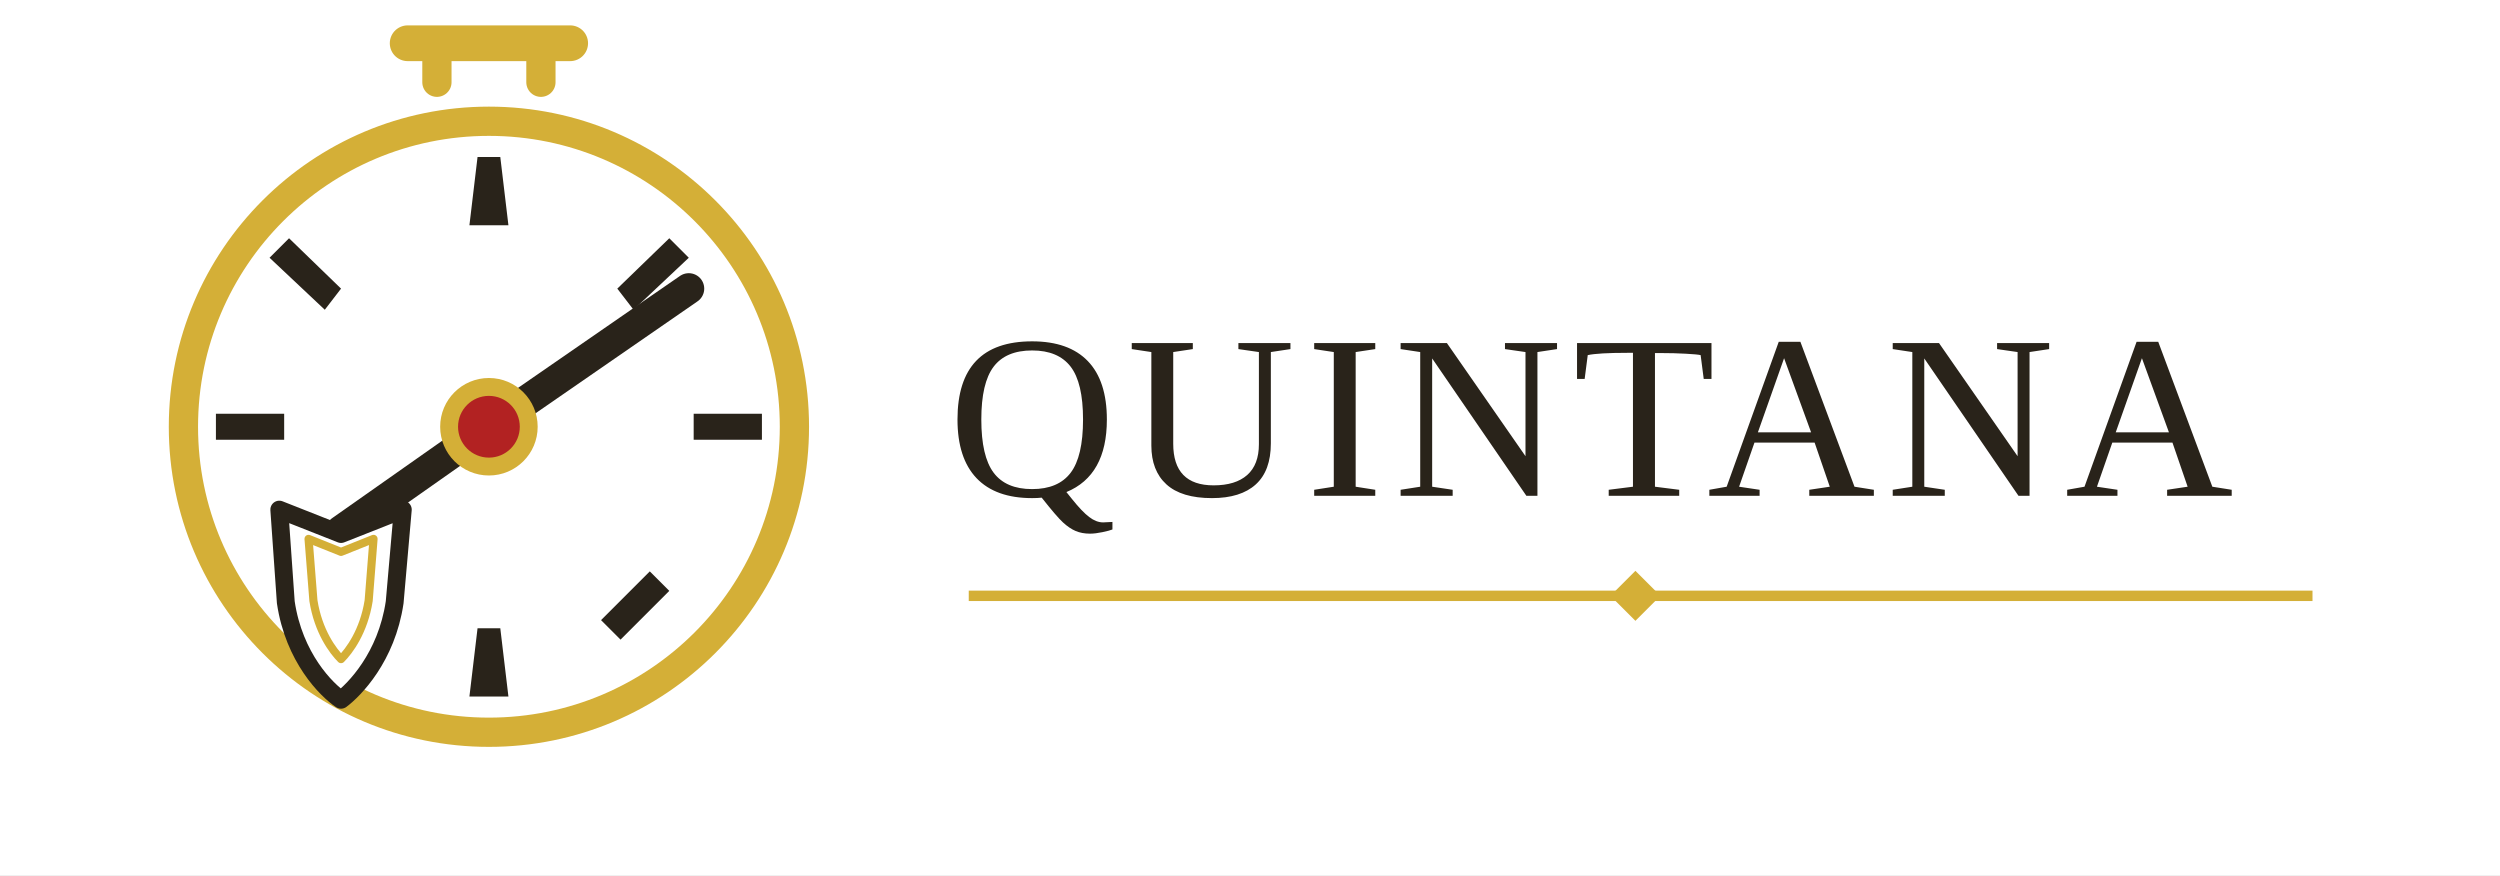
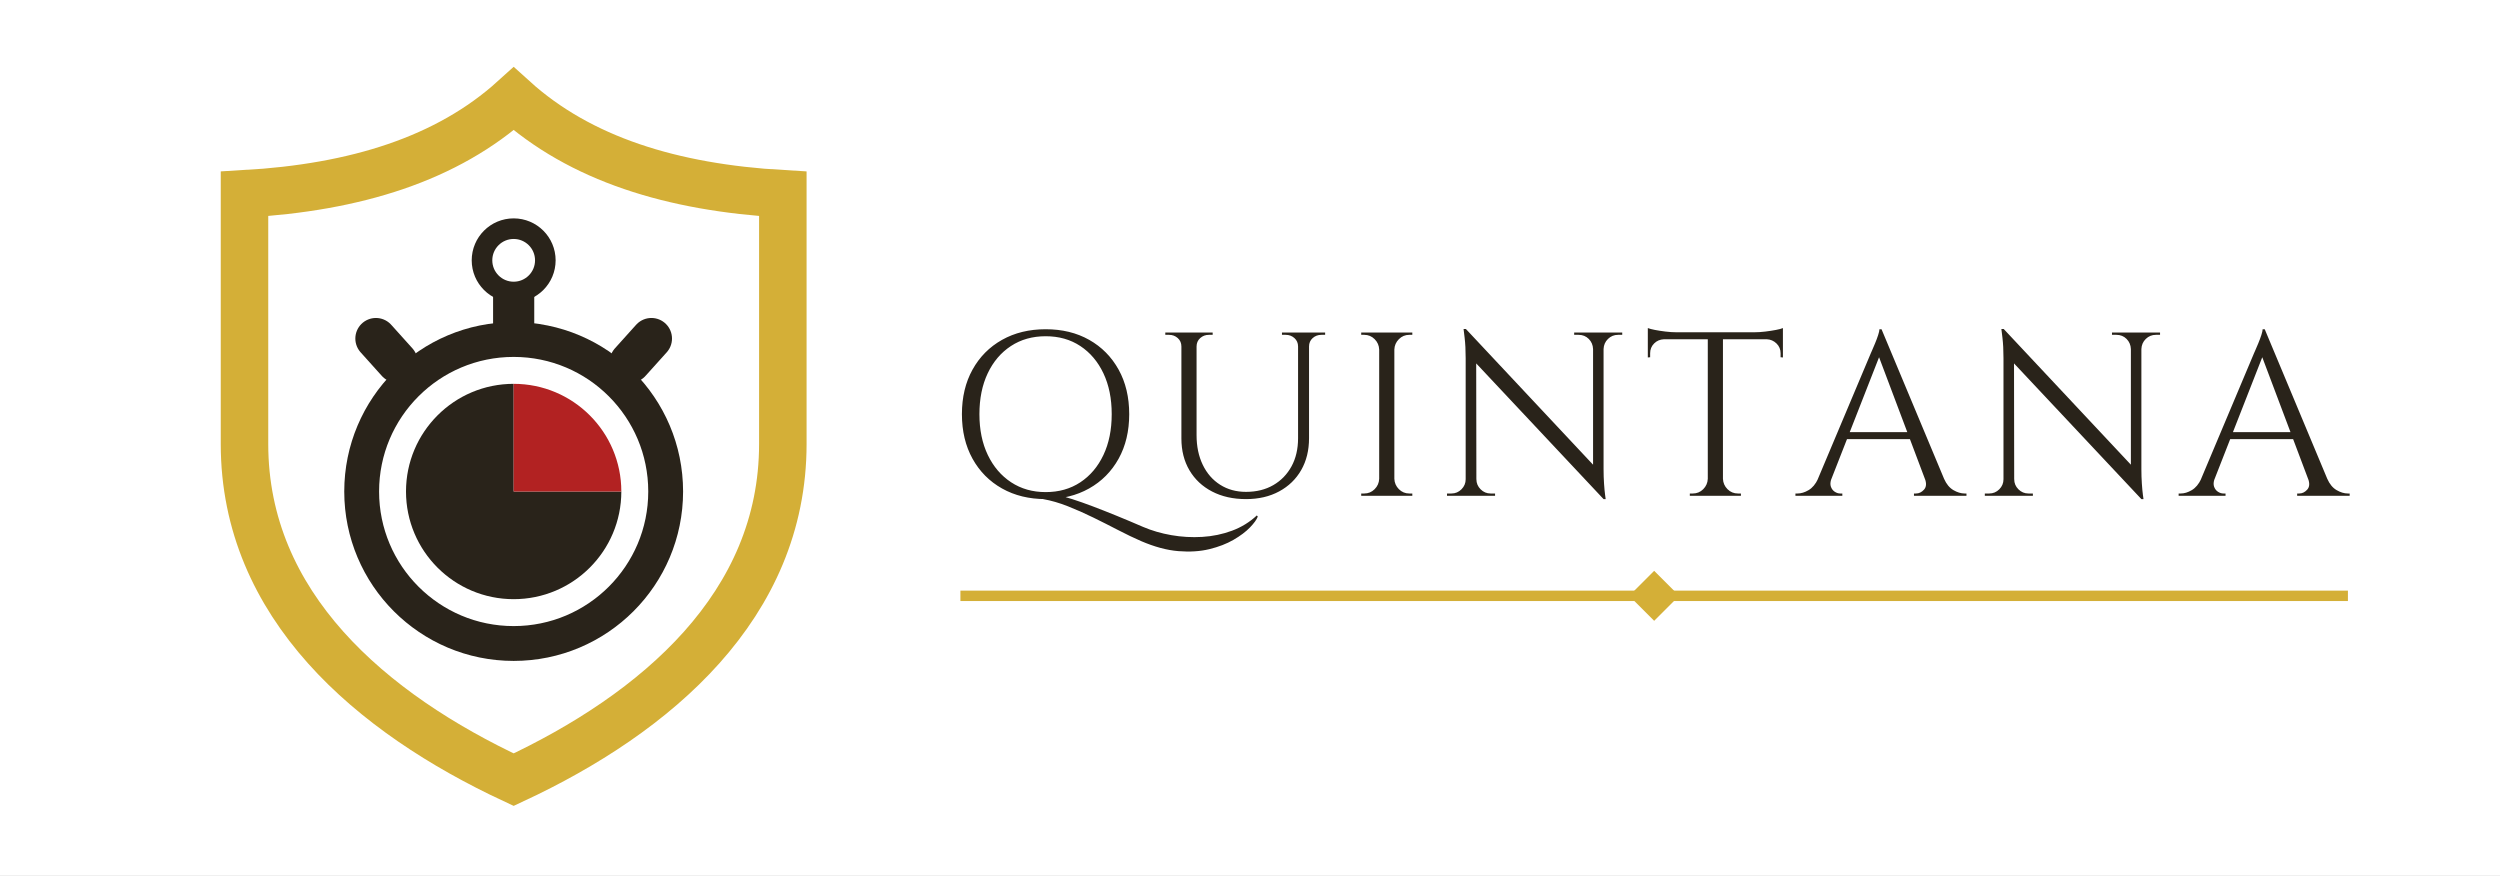
<svg xmlns="http://www.w3.org/2000/svg" viewBox="0 0 1200 420">
  <rect width="1200" height="420" fill="#FFFFFF" />
-   <g transform="translate(35,-12) scale(.78)">
-     <g fill="none" stroke="#D4AF37" stroke-width="18" stroke-linecap="round" stroke-linejoin="round">
-       <path d="M224 66V43h64v23" />
-       <path d="M206 42h100" stroke-width="22" />
-       <circle cx="256" cy="278" r="188" />
-     </g>
-     <g fill="#29231A">
-       <path d="M249 112h14l5 42h-24z" />
-       <path d="M121 174l12-12 32 31-10 13z" />
-       <path d="M379 174l-12-12-32 31 10 13z" />
-       <path d="M88 270h42v16H88z" />
-       <path d="M382 270h42v16h-42z" />
-       <path d="M249 402h14l5 42h-24z" />
-       <path d="M145 379l12-12 30 30-12 12z" />
-       <path d="M367 379l-12-12-30 30 12 12z" />
-     </g>
-     <path d="M256 278L379 193" stroke="#29231A" stroke-width="19" stroke-linecap="round" />
-     <path d="M256 278L165 342" stroke="#29231A" stroke-width="19" stroke-linecap="round" />
-     <path d="M127 329l38 15 38-15-5 57c-5 34-25 54-33 60-9-6-29-26-34-60z" fill="#FFFFFF" stroke="#29231A" stroke-width="11" stroke-linejoin="round" />
-     <path d="M145 347l20 8 20-8-3 38c-3 19-12 31-17 36-5-5-14-17-17-36z" fill="none" stroke="#D4AF37" stroke-width="5" stroke-linejoin="round" />
-     <circle cx="256" cy="278" r="30" fill="#D4AF37" />
-     <circle cx="256" cy="278" r="19" fill="#B22222" />
+   <g transform="translate(52 14) scale(0.76)">
+     <path d="M256 44C214 82 156 100 86 104V262C86 364 166 432 256 474C346 432 426 364 426 262V104C356 100 298 82 256 44Z" fill="none" stroke="#D4AF37" stroke-width="30" stroke-linejoin="miter" stroke-miterlimit="8" />
+     <path d="M256 190V166" fill="none" stroke="#29231A" stroke-width="26" />
+     <path d="M236 146A20 20 0 1 0 276 146A20 20 0 1 0 236 146Z" fill="none" stroke="#29231A" stroke-width="13.0" />
+     <path d="M182.4 210.3L169.0 195.4M329.6 210.3L343.0 195.4" fill="none" stroke="#29231A" stroke-width="26" stroke-linecap="round" />
+     <path d="M160 292A96 96 0 1 0 352 292A96 96 0 1 0 160 292Z" fill="none" stroke="#29231A" stroke-width="22" />
+     <path d="M256 292L324.0 292.0A68 68 0 1 1 256.0 224.0Z" fill="#29231A" />
+     <path d="M256 292L256.0 224.0A68 68 0 0 1 324.0 292.0Z" fill="#B22222" />
  </g>
-   <text x="455" y="238" fill="#29231A" font-family="Cinzel, 'Times New Roman', serif" font-size="112" letter-spacing="5">QUINTANA</text>
-   <path d="M465 286H1110" stroke="#D4AF37" stroke-width="5" />
-   <path d="M785 274l12 12-12 12-12-12z" fill="#D4AF37" />
+   <path d="M500.696 239.568 501.816 236.656Q503.832 236.656 507.136 237.44Q510.44 238.224 514.808 239.624Q519.176 241.024 524.496 243.04Q529.816 245.056 535.864 247.52Q541.912 249.984 548.632 252.896Q554.904 255.584 562.24 256.872Q569.576 258.16 577.08 257.712Q584.584 257.264 591.36 254.744Q598.136 252.224 603.288 247.408L603.736 247.968Q602.952 250.096 599.984 253.176Q597.016 256.256 592.088 259.112Q587.16 261.968 580.496 263.592Q573.832 265.216 565.6 264.544Q557.368 263.872 547.736 259.728Q542.584 257.488 536.76 254.464Q530.936 251.44 524.776 248.416Q518.616 245.392 512.512 242.984Q506.408 240.576 500.696 239.568ZM501.928 158.032Q513.8 158.032 522.816 163.128Q531.832 168.224 536.928 177.408Q542.024 186.592 542.024 198.8Q542.024 211.008 536.928 220.192Q531.832 229.376 522.76 234.472Q513.688 239.568 501.928 239.568Q490.056 239.568 480.984 234.472Q471.912 229.376 466.816 220.192Q461.72 211.008 461.72 198.8Q461.72 186.592 466.816 177.408Q471.912 168.224 480.984 163.128Q490.056 158.032 501.928 158.032ZM501.928 236.208Q511.448 236.208 518.56 231.504Q525.672 226.8 529.648 218.4Q533.624 210.0 533.624 198.8Q533.624 187.6 529.648 179.2Q525.672 170.8 518.56 166.096Q511.448 161.392 501.928 161.392Q492.408 161.392 485.24 166.096Q478.072 170.8 474.096 179.2Q470.12 187.6 470.12 198.8Q470.12 210.0 474.152 218.4Q478.184 226.8 485.352 231.504Q492.52 236.208 501.928 236.208ZM574.352 159.6V208.88Q574.352 216.944 577.32 223.104Q580.288 229.264 585.664 232.68Q591.04 236.096 598.096 236.096Q605.6 236.096 611.2 232.848Q616.8 229.6 619.936 223.832Q623.072 218.064 623.072 210.336V159.6H628.336V210.336Q628.336 219.072 624.584 225.624Q620.832 232.176 614.0 235.872Q607.168 239.568 598.096 239.568Q588.8 239.568 581.8 235.928Q574.8 232.288 570.936 225.736Q567.072 219.184 567.072 210.448V159.6ZM567.408 159.6V166.32H567.072Q567.072 163.856 565.336 162.288Q563.6 160.72 561.136 160.72Q561.136 160.72 560.24 160.72Q559.344 160.72 559.344 160.72V159.6ZM582.08 159.6V160.72Q582.08 160.72 581.184 160.72Q580.288 160.72 580.288 160.72Q577.824 160.72 576.088 162.288Q574.352 163.856 574.352 166.32H574.128V159.6ZM623.408 159.6V166.32H623.072Q623.072 163.856 621.336 162.288Q619.6 160.72 617.136 160.72Q617.136 160.72 616.24 160.72Q615.344 160.72 615.344 160.72V159.6ZM636.064 159.6V160.72Q636.064 160.72 635.168 160.72Q634.272 160.72 634.272 160.72Q631.808 160.72 630.072 162.288Q628.336 163.856 628.336 166.32H628.112V159.6ZM669.288 159.6V238.0H662.008V159.6ZM662.344 229.824V238.0H653.384V236.88Q653.384 236.88 654.112 236.88Q654.84 236.88 654.84 236.88Q657.752 236.88 659.824 234.808Q661.896 232.736 662.008 229.824ZM662.344 167.776H662.008Q661.896 164.864 659.824 162.792Q657.752 160.72 654.84 160.72Q654.84 160.72 654.112 160.72Q653.384 160.72 653.384 160.72V159.6H662.344ZM668.952 229.824H669.288Q669.4 232.736 671.472 234.808Q673.544 236.88 676.456 236.88Q676.456 236.88 677.128 236.88Q677.8 236.88 677.912 236.88V238.0H668.952ZM668.952 167.776V159.6H677.912V160.72Q677.8 160.72 677.128 160.72Q676.456 160.72 676.456 160.72Q673.544 160.72 671.472 162.792Q669.4 164.864 669.288 167.776ZM703.632 157.92 768.704 227.36 769.712 239.568 704.64 170.24ZM703.856 230.048V238.0H694.56V236.88Q694.56 236.88 695.568 236.88Q696.576 236.88 696.688 236.88Q699.488 236.88 701.504 234.864Q703.52 232.848 703.52 230.048ZM708.672 230.048Q708.672 232.848 710.688 234.864Q712.704 236.88 715.504 236.88Q715.616 236.88 716.624 236.88Q717.632 236.88 717.632 236.88V238.0H708.336V230.048ZM703.632 157.92 708.56 164.192 708.672 238.0H703.52V171.92Q703.52 166.208 703.016 162.064Q702.512 157.92 702.512 157.92ZM769.712 159.6V225.232Q769.712 228.816 769.936 232.12Q770.16 235.424 770.44 237.496Q770.72 239.568 770.72 239.568H769.712L764.672 233.632V159.6ZM778.672 159.6V160.72Q778.672 160.72 777.664 160.72Q776.656 160.72 776.656 160.72Q773.856 160.72 771.84 162.68Q769.824 164.64 769.712 167.552H769.376V159.6ZM755.6 159.6H764.896V167.552H764.672Q764.56 164.64 762.6 162.68Q760.64 160.72 757.728 160.72Q757.728 160.72 756.72 160.72Q755.712 160.72 755.6 160.72ZM827.016 159.936V238.0H819.736V159.936ZM855.8 159.488V162.848H790.952V159.488ZM855.8 162.512V171.584L854.68 171.472V169.568Q854.68 166.768 852.72 164.864Q850.76 162.96 848.072 162.848V162.512ZM855.8 157.472V160.72L842.136 159.488Q844.6 159.488 847.344 159.152Q850.088 158.816 852.44 158.368Q854.792 157.92 855.8 157.472ZM820.072 229.824V238.0H811.112V236.88Q811.112 236.88 811.84 236.88Q812.568 236.88 812.568 236.88Q815.48 236.88 817.552 234.808Q819.624 232.736 819.736 229.824ZM826.68 229.824H827.016Q827.128 232.736 829.2 234.808Q831.272 236.88 834.184 236.88Q834.184 236.88 834.912 236.88Q835.64 236.88 835.64 236.88V238.0H826.68ZM798.68 162.512V162.848Q795.88 162.96 793.976 164.864Q792.072 166.768 792.072 169.568V171.472L790.952 171.584V162.512ZM790.952 157.472Q792.072 157.92 794.368 158.368Q796.664 158.816 799.464 159.152Q802.264 159.488 804.616 159.488L790.952 160.72ZM903.136 158.032 936.288 237.328H926.768L900.896 168.672ZM879.056 229.824Q878.272 232.064 878.832 233.632Q879.392 235.2 880.68 236.04Q881.968 236.88 883.312 236.88H884.32V238.0H861.808V236.88Q861.808 236.88 862.312 236.88Q862.816 236.88 862.816 236.88Q865.392 236.88 868.136 235.256Q870.88 233.632 872.672 229.824ZM903.136 158.032 904.144 165.872 876.032 237.664H869.312L897.984 169.568Q897.984 169.568 898.6 168.168Q899.216 166.768 900.056 164.752Q900.896 162.736 901.512 160.832Q902.128 158.928 902.128 158.032ZM918.928 207.424V210.784H883.872V207.424ZM923.968 229.824H933.152Q934.832 233.632 937.632 235.256Q940.432 236.88 943.008 236.88Q943.008 236.88 943.456 236.88Q943.904 236.88 943.904 236.88V238.0H918.704V236.88H919.712Q921.84 236.88 923.52 235.032Q925.2 233.184 923.968 229.824ZM961.784 157.92 1026.856 227.36 1027.864 239.568 962.792 170.24ZM962.008 230.048V238.0H952.712V236.88Q952.712 236.88 953.72 236.88Q954.728 236.88 954.84 236.88Q957.64 236.88 959.656 234.864Q961.672 232.848 961.672 230.048ZM966.824 230.048Q966.824 232.848 968.84 234.864Q970.856 236.88 973.656 236.88Q973.768 236.88 974.776 236.88Q975.784 236.88 975.784 236.88V238.0H966.488V230.048ZM961.784 157.92 966.712 164.192 966.824 238.0H961.672V171.92Q961.672 166.208 961.168 162.064Q960.664 157.92 960.664 157.92ZM1027.864 159.6V225.232Q1027.864 228.816 1028.088 232.12Q1028.312 235.424 1028.592 237.496Q1028.872 239.568 1028.872 239.568H1027.864L1022.824 233.632V159.6ZM1036.824 159.6V160.72Q1036.824 160.72 1035.816 160.72Q1034.808 160.72 1034.808 160.72Q1032.008 160.72 1029.992 162.68Q1027.976 164.64 1027.864 167.552H1027.528V159.6ZM1013.752 159.6H1023.048V167.552H1022.824Q1022.712 164.64 1020.752 162.68Q1018.792 160.72 1015.88 160.72Q1015.88 160.72 1014.872 160.72Q1013.864 160.72 1013.752 160.72ZM1087.072 158.032 1120.224 237.328H1110.704L1084.832 168.672ZM1062.992 229.824Q1062.208 232.064 1062.768 233.632Q1063.328 235.2 1064.616 236.04Q1065.904 236.88 1067.248 236.88H1068.256V238.0H1045.744V236.88Q1045.744 236.88 1046.248 236.88Q1046.752 236.88 1046.752 236.88Q1049.328 236.88 1052.072 235.256Q1054.816 233.632 1056.608 229.824ZM1087.072 158.032 1088.08 165.872 1059.968 237.664H1053.248L1081.92 169.568Q1081.92 169.568 1082.536 168.168Q1083.152 166.768 1083.992 164.752Q1084.832 162.736 1085.448 160.832Q1086.064 158.928 1086.064 158.032ZM1102.864 207.424V210.784H1067.808V207.424ZM1107.904 229.824H1117.088Q1118.768 233.632 1121.568 235.256Q1124.368 236.88 1126.944 236.88Q1126.944 236.88 1127.392 236.88Q1127.84 236.88 1127.84 236.88V238.0H1102.64V236.88H1103.648Q1105.776 236.88 1107.456 235.032Q1109.136 233.184 1107.904 229.824Z" fill="#29231A" />
+   <path d="M461 286H1127" stroke="#D4AF37" stroke-width="5" />
+   <path d="M794 274.0l12.0 12.0-12.0 12.0-12.0-12.0z" fill="#D4AF37" />
</svg>
